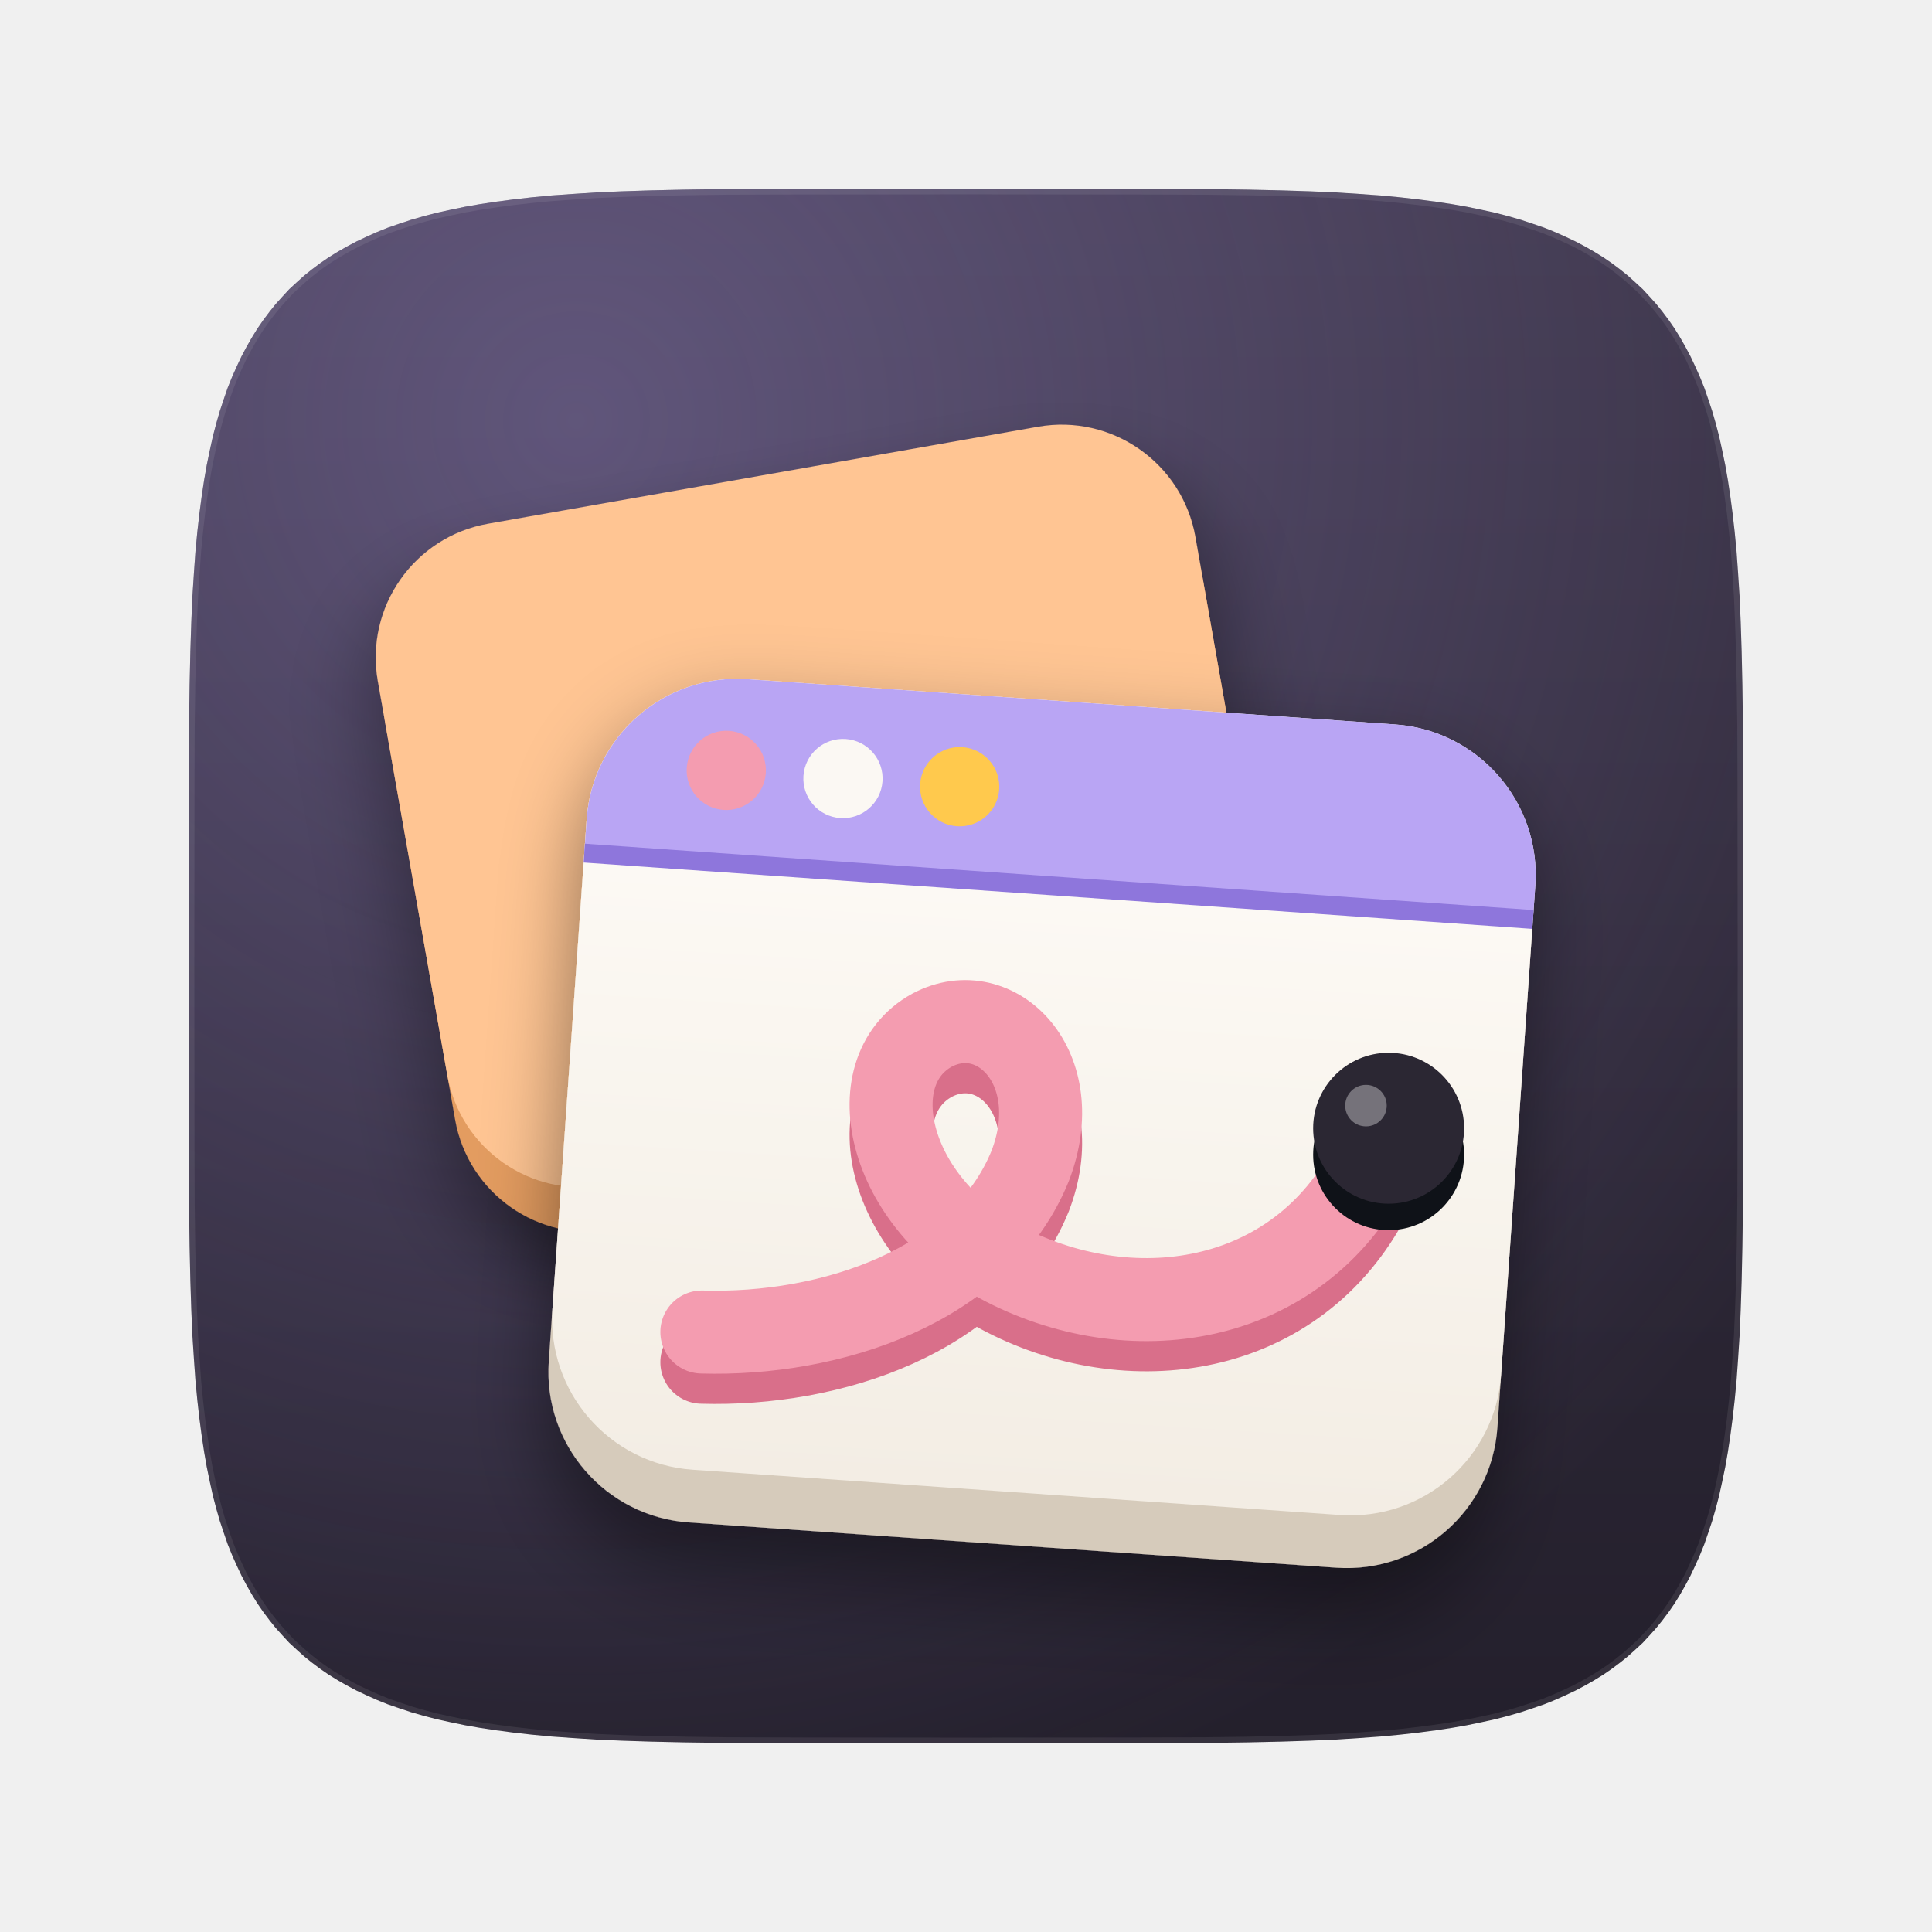
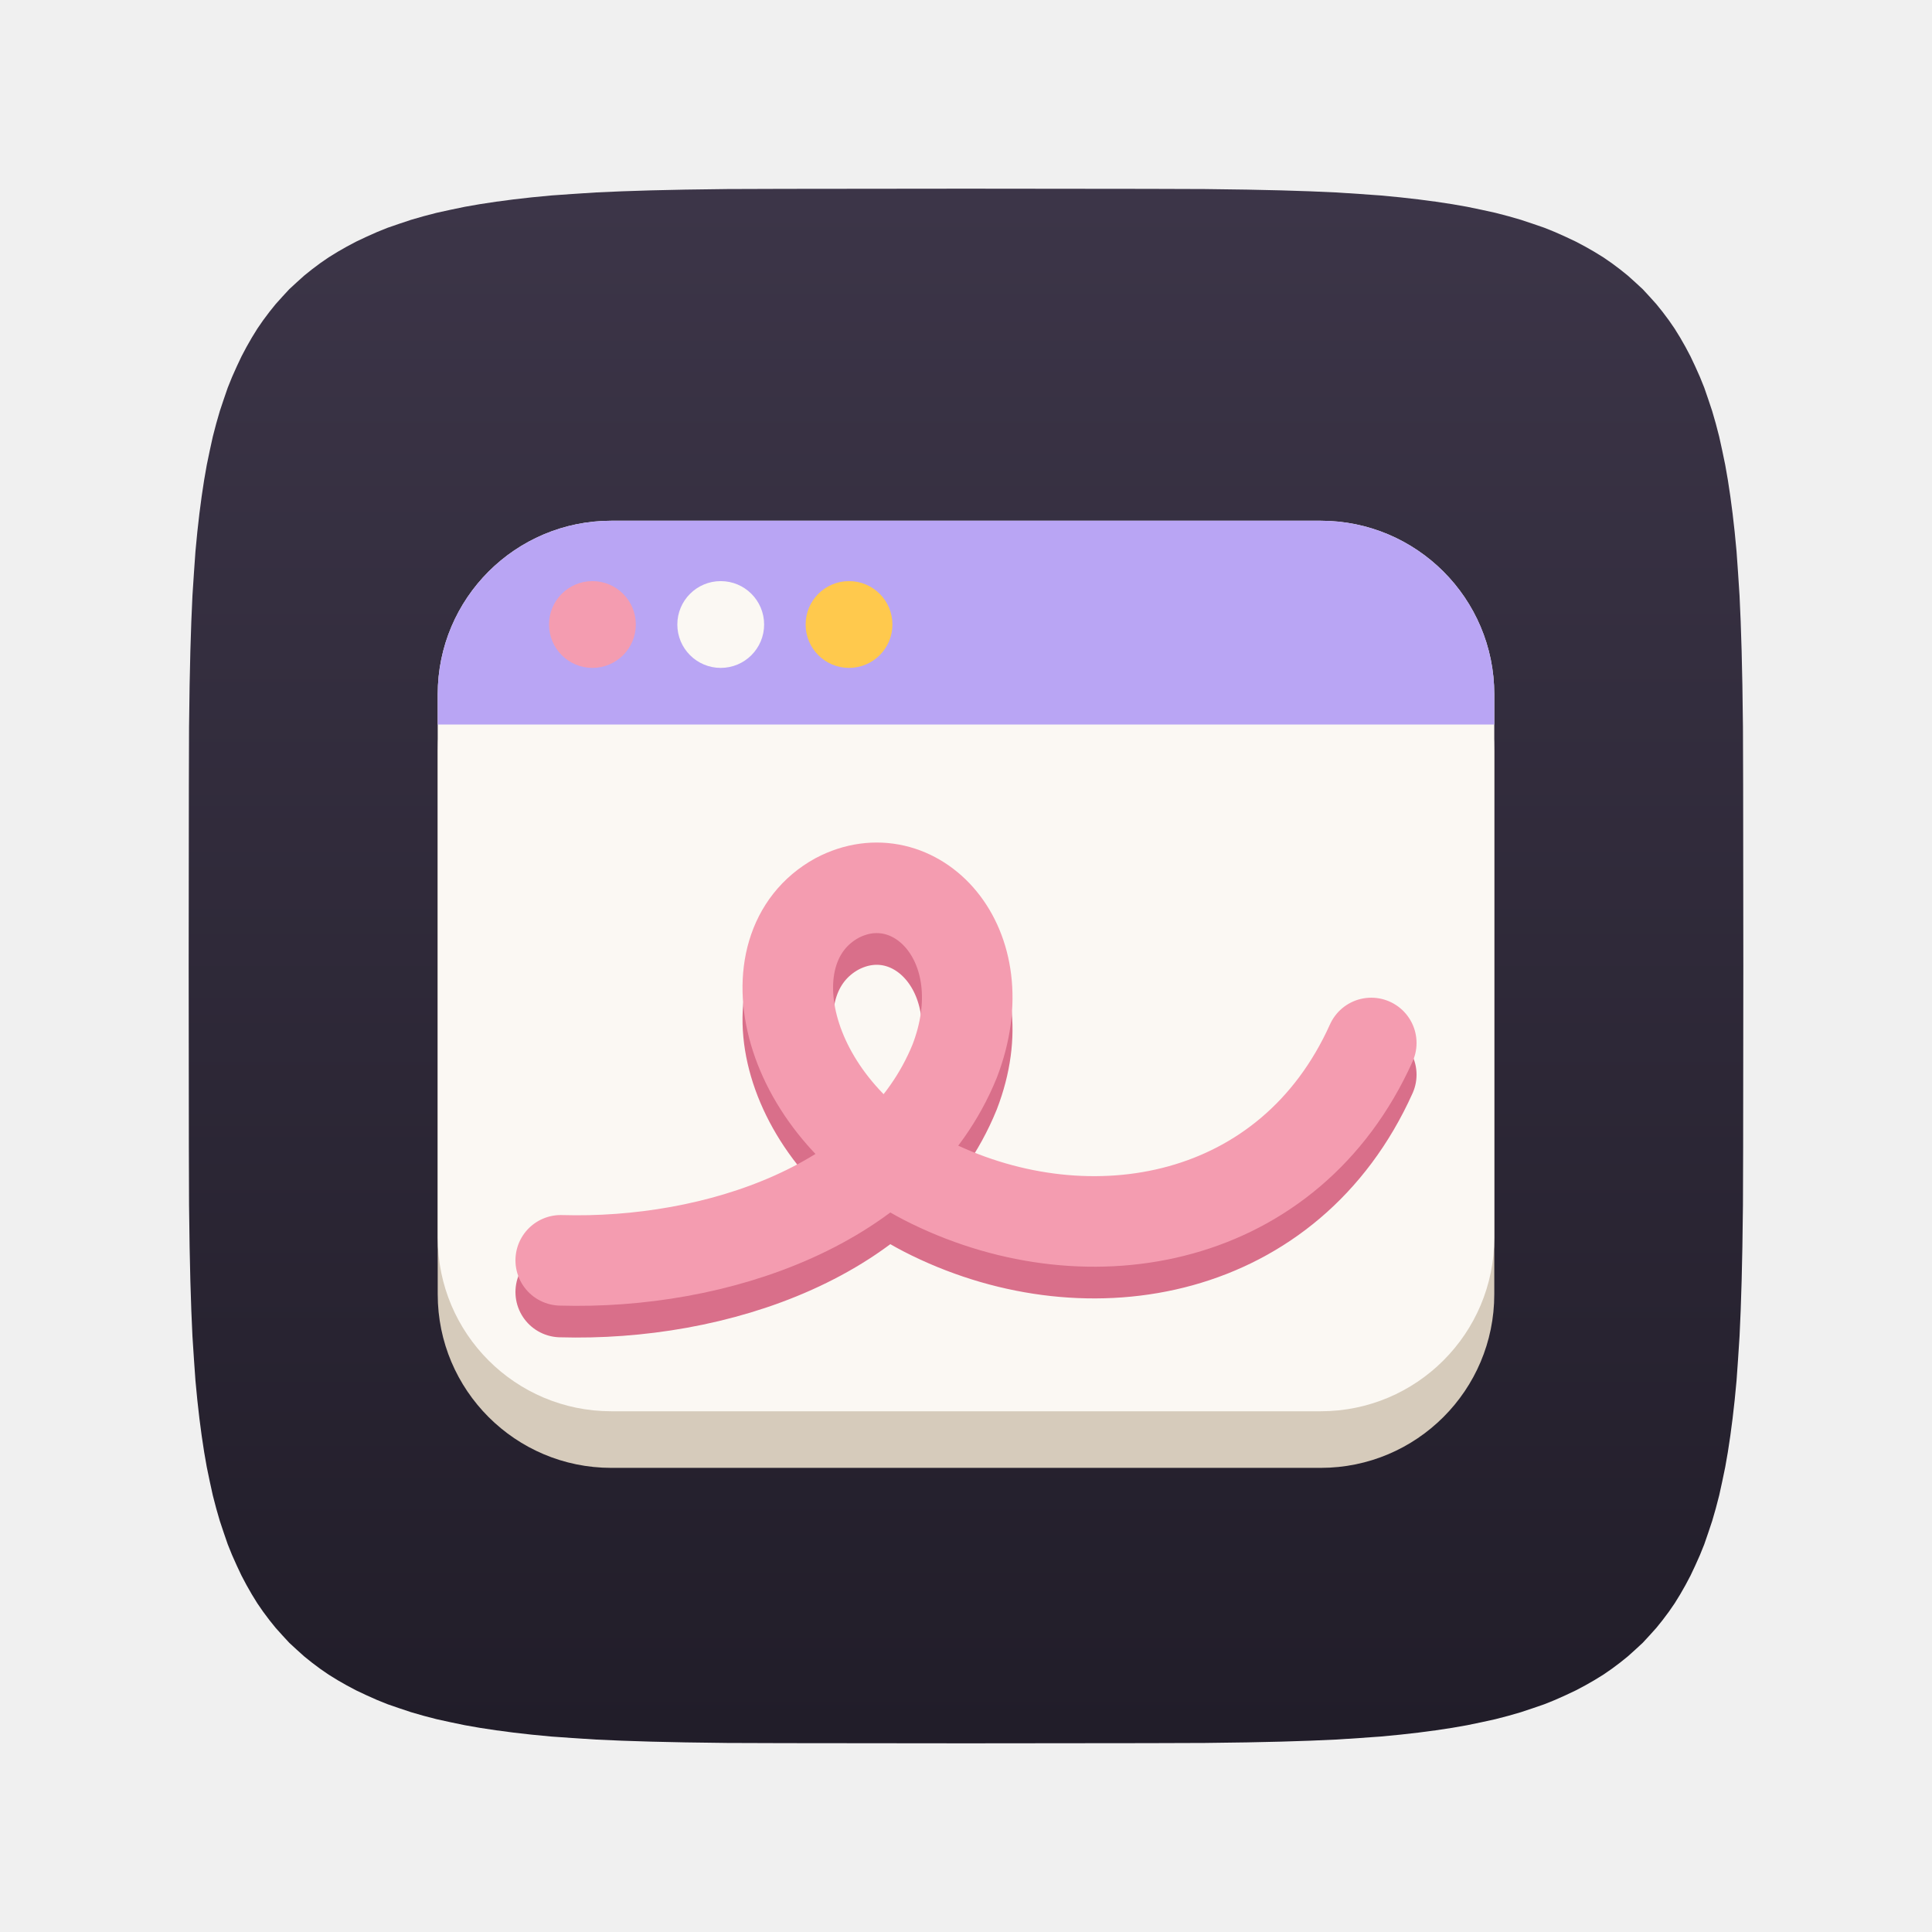
<svg xmlns="http://www.w3.org/2000/svg" viewBox="0 0 1024 1024" width="1024" height="1024">
  <defs>
    <linearGradient id="bg" x1="0" y1="0" x2="0" y2="1">
      <stop offset="0" stop-color="#3C3548" />
      <stop offset="1" stop-color="#211D29" />
    </linearGradient>
-     <radialGradient id="glow" cx="0.3" cy="0.22" r="0.75">
-       <stop offset="0" stop-color="#B9A5F4" stop-opacity="0.32" />
-       <stop offset="1" stop-color="#B9A5F4" stop-opacity="0" />
-     </radialGradient>
-     <linearGradient id="card" x1="0" y1="0" x2="0" y2="1">
-       <stop offset="0" stop-color="#FFFDF9" />
-       <stop offset="1" stop-color="#F3EDE4" />
-     </linearGradient>
-     <clipPath id="sq">
-       <path d="M924.0 512.0 L923.9 608.0 L923.8 638.6 L923.5 660.9 L923.1 679.0 L922.6 694.5 L922.0 708.2 L921.2 720.5 L920.4 731.8 L919.4 742.2 L918.3 751.9 L917.1 761.0 L915.8 769.6 L914.4 777.6 L912.8 785.3 L911.2 792.6 L909.4 799.5 L907.5 806.1 L905.4 812.4 L903.3 818.5 L901.0 824.2 L898.5 829.8 L896.0 835.1 L893.3 840.2 L890.5 845.1 L887.6 849.8 L884.5 854.3 L881.2 858.7 L877.9 862.8 L874.3 866.8 L870.7 870.7 L866.8 874.3 L862.8 877.9 L858.7 881.2 L854.3 884.5 L849.8 887.6 L845.1 890.5 L840.2 893.3 L835.1 896.0 L829.8 898.5 L824.2 901.0 L818.5 903.3 L812.4 905.4 L806.1 907.5 L799.5 909.4 L792.6 911.2 L785.3 912.8 L777.6 914.4 L769.6 915.8 L761.0 917.1 L751.9 918.3 L742.2 919.4 L731.8 920.4 L720.5 921.2 L708.2 922.0 L694.5 922.6 L679.0 923.1 L660.9 923.5 L638.6 923.8 L608.0 923.9 L512.0 924.0 L416.0 923.9 L385.4 923.8 L363.1 923.5 L345.0 923.1 L329.5 922.6 L315.8 922.0 L303.5 921.2 L292.2 920.4 L281.8 919.4 L272.1 918.3 L263.0 917.1 L254.4 915.8 L246.4 914.4 L238.7 912.8 L231.4 911.2 L224.5 909.4 L217.9 907.5 L211.6 905.4 L205.5 903.3 L199.8 901.0 L194.2 898.5 L188.9 896.0 L183.8 893.3 L178.9 890.5 L174.2 887.6 L169.7 884.5 L165.3 881.2 L161.2 877.9 L157.2 874.3 L153.3 870.7 L149.7 866.8 L146.1 862.8 L142.8 858.7 L139.5 854.3 L136.4 849.8 L133.5 845.1 L130.7 840.2 L128.0 835.1 L125.5 829.8 L123.0 824.2 L120.7 818.5 L118.6 812.4 L116.5 806.1 L114.6 799.5 L112.8 792.6 L111.2 785.3 L109.6 777.6 L108.2 769.6 L106.9 761.0 L105.7 751.9 L104.6 742.2 L103.6 731.8 L102.8 720.5 L102.0 708.2 L101.4 694.5 L100.9 679.0 L100.5 660.9 L100.2 638.6 L100.1 608.0 L100.0 512.0 L100.1 416.0 L100.2 385.4 L100.5 363.1 L100.9 345.0 L101.4 329.5 L102.0 315.8 L102.8 303.5 L103.6 292.2 L104.6 281.8 L105.7 272.1 L106.9 263.0 L108.2 254.4 L109.6 246.4 L111.2 238.7 L112.8 231.4 L114.6 224.5 L116.5 217.9 L118.6 211.6 L120.7 205.5 L123.0 199.8 L125.5 194.2 L128.0 188.9 L130.7 183.8 L133.5 178.9 L136.4 174.2 L139.5 169.7 L142.8 165.3 L146.1 161.2 L149.7 157.2 L153.3 153.3 L157.2 149.7 L161.2 146.1 L165.3 142.8 L169.7 139.5 L174.2 136.4 L178.9 133.5 L183.8 130.7 L188.9 128.0 L194.2 125.5 L199.8 123.0 L205.5 120.7 L211.6 118.6 L217.9 116.5 L224.5 114.6 L231.4 112.8 L238.7 111.2 L246.4 109.6 L254.4 108.2 L263.0 106.9 L272.1 105.7 L281.8 104.6 L292.2 103.6 L303.5 102.8 L315.8 102.0 L329.5 101.4 L345.0 100.9 L363.1 100.5 L385.4 100.2 L416.0 100.1 L512.0 100.0 L608.0 100.1 L638.6 100.2 L660.9 100.5 L679.0 100.9 L694.5 101.4 L708.2 102.0 L720.5 102.8 L731.8 103.6 L742.2 104.6 L751.9 105.7 L761.0 106.9 L769.6 108.2 L777.6 109.6 L785.3 111.2 L792.6 112.8 L799.5 114.6 L806.1 116.5 L812.4 118.6 L818.5 120.7 L824.2 123.0 L829.8 125.5 L835.1 128.0 L840.2 130.7 L845.1 133.5 L849.8 136.4 L854.3 139.5 L858.7 142.8 L862.8 146.1 L866.8 149.7 L870.7 153.3 L874.3 157.2 L877.9 161.2 L881.2 165.3 L884.5 169.7 L887.6 174.2 L890.5 178.9 L893.3 183.8 L896.0 188.9 L898.5 194.2 L901.0 199.8 L903.3 205.5 L905.4 211.6 L907.5 217.9 L909.4 224.5 L911.2 231.4 L912.8 238.7 L914.4 246.4 L915.8 254.4 L917.1 263.0 L918.3 272.1 L919.4 281.8 L920.4 292.2 L921.2 303.5 L922.0 315.8 L922.6 329.5 L923.1 345.0 L923.5 363.1 L923.8 385.4 L923.9 416.0Z" />
-     </clipPath>
-     <filter id="soft" x="-20%" y="-20%" width="140%" height="150%">
-       <feDropShadow dx="0" dy="22" stdDeviation="22" flood-color="#0A0810" flood-opacity="0.45" />
-     </filter>
  </defs>
-   <g clip-path="url(#sq)">
-     <rect width="1024" height="1024" fill="url(#bg)" />
-     <rect width="1024" height="1024" fill="url(#glow)" />
-     <path d="M924.0 512.0 L923.9 608.0 L923.8 638.6 L923.5 660.9 L923.1 679.0 L922.6 694.5 L922.0 708.2 L921.2 720.5 L920.4 731.8 L919.4 742.2 L918.3 751.9 L917.1 761.0 L915.8 769.6 L914.4 777.6 L912.8 785.3 L911.2 792.6 L909.4 799.5 L907.5 806.1 L905.4 812.4 L903.3 818.5 L901.0 824.2 L898.5 829.8 L896.0 835.1 L893.3 840.2 L890.5 845.1 L887.6 849.8 L884.5 854.3 L881.2 858.7 L877.9 862.8 L874.3 866.8 L870.7 870.7 L866.8 874.3 L862.8 877.9 L858.7 881.2 L854.3 884.5 L849.8 887.6 L845.1 890.5 L840.2 893.3 L835.1 896.0 L829.8 898.5 L824.2 901.0 L818.5 903.3 L812.4 905.4 L806.1 907.5 L799.5 909.4 L792.6 911.2 L785.3 912.8 L777.6 914.4 L769.6 915.8 L761.0 917.1 L751.9 918.3 L742.2 919.4 L731.8 920.4 L720.5 921.2 L708.2 922.0 L694.5 922.6 L679.0 923.1 L660.9 923.5 L638.6 923.8 L608.0 923.9 L512.0 924.0 L416.0 923.9 L385.4 923.8 L363.1 923.5 L345.0 923.1 L329.5 922.6 L315.8 922.0 L303.5 921.2 L292.2 920.4 L281.8 919.4 L272.1 918.3 L263.0 917.1 L254.4 915.8 L246.4 914.4 L238.7 912.8 L231.4 911.2 L224.5 909.4 L217.9 907.5 L211.6 905.4 L205.5 903.3 L199.8 901.0 L194.2 898.5 L188.9 896.0 L183.8 893.3 L178.9 890.5 L174.2 887.6 L169.7 884.5 L165.3 881.2 L161.2 877.9 L157.2 874.3 L153.3 870.7 L149.7 866.8 L146.1 862.8 L142.8 858.7 L139.5 854.3 L136.4 849.8 L133.5 845.1 L130.7 840.2 L128.0 835.1 L125.5 829.8 L123.0 824.2 L120.7 818.5 L118.6 812.4 L116.5 806.1 L114.6 799.5 L112.8 792.6 L111.2 785.3 L109.6 777.6 L108.2 769.6 L106.9 761.0 L105.7 751.9 L104.6 742.2 L103.6 731.8 L102.8 720.5 L102.0 708.2 L101.4 694.5 L100.9 679.0 L100.5 660.9 L100.2 638.6 L100.1 608.0 L100.0 512.0 L100.1 416.0 L100.2 385.4 L100.5 363.1 L100.9 345.0 L101.4 329.5 L102.0 315.8 L102.8 303.5 L103.6 292.2 L104.6 281.8 L105.7 272.1 L106.9 263.0 L108.2 254.4 L109.6 246.4 L111.2 238.7 L112.8 231.4 L114.6 224.5 L116.5 217.9 L118.6 211.6 L120.7 205.5 L123.0 199.8 L125.5 194.2 L128.0 188.9 L130.7 183.8 L133.5 178.9 L136.4 174.2 L139.5 169.7 L142.8 165.3 L146.1 161.2 L149.7 157.2 L153.3 153.3 L157.2 149.7 L161.2 146.1 L165.3 142.8 L169.7 139.5 L174.2 136.4 L178.9 133.5 L183.8 130.7 L188.9 128.0 L194.2 125.5 L199.8 123.0 L205.5 120.7 L211.6 118.6 L217.9 116.5 L224.5 114.6 L231.4 112.8 L238.7 111.2 L246.4 109.6 L254.4 108.2 L263.0 106.9 L272.1 105.7 L281.8 104.6 L292.2 103.6 L303.5 102.8 L315.8 102.0 L329.5 101.4 L345.0 100.9 L363.1 100.5 L385.4 100.2 L416.0 100.1 L512.0 100.0 L608.0 100.1 L638.6 100.2 L660.9 100.5 L679.0 100.9 L694.5 101.4 L708.2 102.0 L720.5 102.8 L731.8 103.6 L742.2 104.6 L751.9 105.7 L761.0 106.9 L769.6 108.2 L777.6 109.6 L785.3 111.2 L792.6 112.8 L799.5 114.6 L806.1 116.5 L812.4 118.6 L818.5 120.7 L824.2 123.0 L829.8 125.5 L835.1 128.0 L840.2 130.7 L845.1 133.5 L849.8 136.4 L854.3 139.5 L858.7 142.8 L862.8 146.1 L866.8 149.7 L870.7 153.3 L874.3 157.2 L877.9 161.2 L881.2 165.3 L884.5 169.7 L887.6 174.2 L890.5 178.9 L893.3 183.8 L896.0 188.9 L898.5 194.2 L901.0 199.8 L903.3 205.5 L905.4 211.6 L907.5 217.9 L909.4 224.5 L911.2 231.4 L912.8 238.7 L914.4 246.4 L915.8 254.4 L917.1 263.0 L918.3 272.1 L919.4 281.8 L920.4 292.2 L921.2 303.5 L922.0 315.8 L922.6 329.5 L923.1 345.0 L923.5 363.1 L923.8 385.4 L923.9 416.0Z" fill="none" stroke="#FFFFFF" stroke-opacity="0.08" stroke-width="6" />
-   </g>
-   <g transform="rotate(-10 430 420)" filter="url(#soft)">
-     <rect x="214" y="250" width="440" height="356" rx="72" fill="#E39C60" transform="translate(0 24)" />
-     <rect x="214" y="250" width="440" height="356" rx="72" fill="#FFC593" />
-   </g>
-   <g transform="rotate(4 560 600)" filter="url(#soft)">
-     <rect x="300" y="372" width="504" height="420" rx="80" fill="#D6CBBB" transform="translate(0 28)" />
-     <rect x="300" y="372" width="504" height="420" rx="80" fill="url(#card)" />
-     <path d="M380 372 H724 A80 80 0 0 1 804 452 V470 H300 V452 A80 80 0 0 1 380 372 Z" fill="#B9A5F4" />
-     <path d="M300 470 H804" stroke="#8E76DC" stroke-width="10" />
-     <circle cx="372" cy="421" r="21" fill="#F49CB0" />
-     <circle cx="434" cy="421" r="21" fill="#FBF8F3" />
-     <circle cx="496" cy="421" r="21" fill="#FFC94D" />
-   </g>
-   <g fill="none" stroke-linecap="round" stroke-linejoin="round" stroke-width="44">
-     <path d="M372 706 C440 708 520 682 546 618 C566 566 528 528 494 546 C454 568 470 640 536 672 C606 706 694 690 730 610" stroke="#D96F8A" transform="translate(0 16)" />
+   <path d="M924.0 512.0 L923.9 608.0 L923.8 638.6 L923.5 660.9 L923.1 679.0 L922.6 694.5 L922.0 708.2 L921.2 720.5 L920.4 731.8 L919.4 742.2 L918.3 751.9 L917.1 761.0 L915.8 769.6 L914.4 777.6 L912.8 785.3 L911.2 792.6 L909.4 799.5 L907.5 806.1 L905.4 812.4 L903.3 818.5 L901.0 824.2 L898.5 829.8 L896.0 835.1 L893.3 840.2 L890.5 845.1 L887.6 849.8 L884.5 854.3 L881.2 858.7 L877.9 862.8 L874.3 866.8 L870.7 870.7 L866.8 874.3 L862.8 877.9 L858.7 881.2 L854.3 884.5 L849.8 887.6 L845.1 890.5 L840.2 893.3 L835.1 896.0 L829.8 898.5 L824.2 901.0 L818.5 903.3 L812.4 905.4 L806.1 907.5 L799.5 909.4 L792.6 911.2 L785.3 912.8 L777.6 914.4 L769.6 915.8 L761.0 917.1 L751.9 918.3 L742.2 919.4 L731.8 920.4 L720.5 921.2 L708.2 922.0 L694.5 922.6 L679.0 923.1 L660.9 923.5 L638.6 923.8 L608.0 923.9 L512.0 924.0 L416.0 923.9 L385.4 923.8 L363.1 923.5 L345.0 923.1 L329.5 922.6 L315.8 922.0 L303.5 921.2 L292.2 920.4 L281.8 919.4 L272.1 918.3 L263.0 917.1 L254.4 915.8 L246.4 914.4 L238.7 912.8 L231.4 911.2 L224.5 909.4 L217.9 907.5 L211.6 905.4 L205.5 903.3 L199.8 901.0 L194.2 898.5 L188.9 896.0 L183.8 893.3 L178.9 890.5 L174.2 887.6 L169.7 884.5 L165.3 881.2 L161.2 877.9 L157.2 874.3 L153.3 870.7 L149.7 866.8 L146.1 862.8 L142.8 858.7 L139.5 854.3 L136.4 849.8 L133.5 845.1 L130.7 840.2 L128.0 835.1 L125.5 829.8 L123.0 824.2 L120.7 818.5 L118.6 812.4 L116.5 806.1 L114.6 799.5 L112.8 792.6 L111.2 785.3 L109.6 777.6 L108.2 769.6 L106.9 761.0 L105.7 751.9 L104.6 742.2 L103.6 731.8 L102.8 720.5 L102.0 708.2 L101.4 694.5 L100.9 679.0 L100.5 660.9 L100.2 638.6 L100.1 608.0 L100.0 512.0 L100.1 416.0 L100.2 385.4 L100.5 363.1 L100.9 345.0 L101.4 329.5 L102.0 315.8 L102.8 303.5 L103.6 292.2 L104.6 281.8 L105.7 272.1 L106.9 263.0 L108.2 254.4 L109.6 246.4 L111.2 238.7 L112.8 231.4 L114.6 224.5 L116.5 217.9 L118.6 211.6 L120.7 205.5 L123.0 199.8 L125.5 194.2 L128.0 188.9 L130.7 183.8 L133.5 178.9 L136.4 174.2 L139.5 169.7 L142.8 165.3 L146.1 161.2 L149.7 157.2 L153.3 153.3 L157.2 149.7 L161.2 146.1 L165.3 142.8 L169.7 139.5 L174.2 136.4 L178.9 133.5 L183.8 130.7 L188.9 128.0 L194.2 125.5 L199.8 123.0 L205.5 120.7 L211.6 118.6 L217.9 116.5 L224.5 114.6 L231.4 112.8 L238.7 111.2 L246.4 109.6 L254.4 108.2 L263.0 106.9 L272.1 105.7 L281.8 104.6 L292.2 103.6 L303.5 102.8 L315.8 102.0 L329.5 101.4 L345.0 100.9 L363.1 100.5 L385.4 100.2 L416.0 100.1 L512.0 100.0 L608.0 100.1 L638.6 100.2 L660.9 100.5 L679.0 100.9 L694.5 101.4 L708.2 102.0 L720.5 102.8 L731.8 103.6 L742.2 104.6 L751.9 105.7 L761.0 106.9 L769.6 108.2 L777.6 109.6 L785.3 111.2 L792.6 112.8 L799.5 114.6 L806.1 116.5 L812.4 118.6 L818.5 120.7 L824.2 123.0 L829.8 125.5 L835.1 128.0 L840.2 130.7 L845.1 133.5 L849.8 136.4 L854.3 139.5 L858.7 142.8 L862.8 146.1 L866.8 149.7 L870.7 153.3 L874.3 157.2 L877.9 161.2 L881.2 165.3 L884.5 169.7 L887.6 174.2 L890.5 178.9 L893.3 183.8 L896.0 188.9 L898.5 194.2 L901.0 199.8 L903.3 205.5 L905.4 211.6 L907.5 217.9 L909.4 224.5 L911.2 231.4 L912.8 238.7 L914.4 246.4 L915.8 254.4 L917.1 263.0 L918.3 272.1 L919.4 281.8 L920.4 292.2 L921.2 303.5 L922.0 315.8 L922.6 329.5 L923.1 345.0 L923.5 363.1 L923.8 385.4 L923.9 416.0Z" fill="url(#bg)" />
+   <rect x="232" y="276" width="560" height="472" rx="92" fill="#D6CBBB" transform="translate(0 30)" />
+   <rect x="232" y="276" width="560" height="472" rx="92" fill="#FBF8F3" />
+   <path d="M324 276 H700 A92 92 0 0 1 792 368 V384 H232 V368 A92 92 0 0 1 324 276 Z" fill="#B9A5F4" />
+   <circle cx="314" cy="331" r="23" fill="#F49CB0" />
+   <circle cx="382" cy="331" r="23" fill="#FBF8F3" />
+   <circle cx="450" cy="331" r="23" fill="#FFC94D" />
+   <g fill="none" stroke-linecap="round" stroke-linejoin="round" stroke-width="40" transform="translate(512 572) scale(1.2) translate(-551 -626)">
+     <path d="M372 706 C440 708 520 682 546 618 C566 566 528 528 494 546 C454 568 470 640 536 672 C606 706 694 690 730 610" stroke="#D96F8A" transform="translate(0 14)" />
    <path d="M372 706 C440 708 520 682 546 618 C566 566 528 528 494 546 C454 568 470 640 536 672 C606 706 694 690 730 610" stroke="#F49CB0" />
  </g>
-   <circle cx="736" cy="598" r="40" fill="#0F1218" transform="translate(0 14)" />
-   <circle cx="736" cy="598" r="40" fill="#2B2733" />
-   <circle cx="724" cy="586" r="11" fill="#FFFFFF" opacity="0.35" />
</svg>
